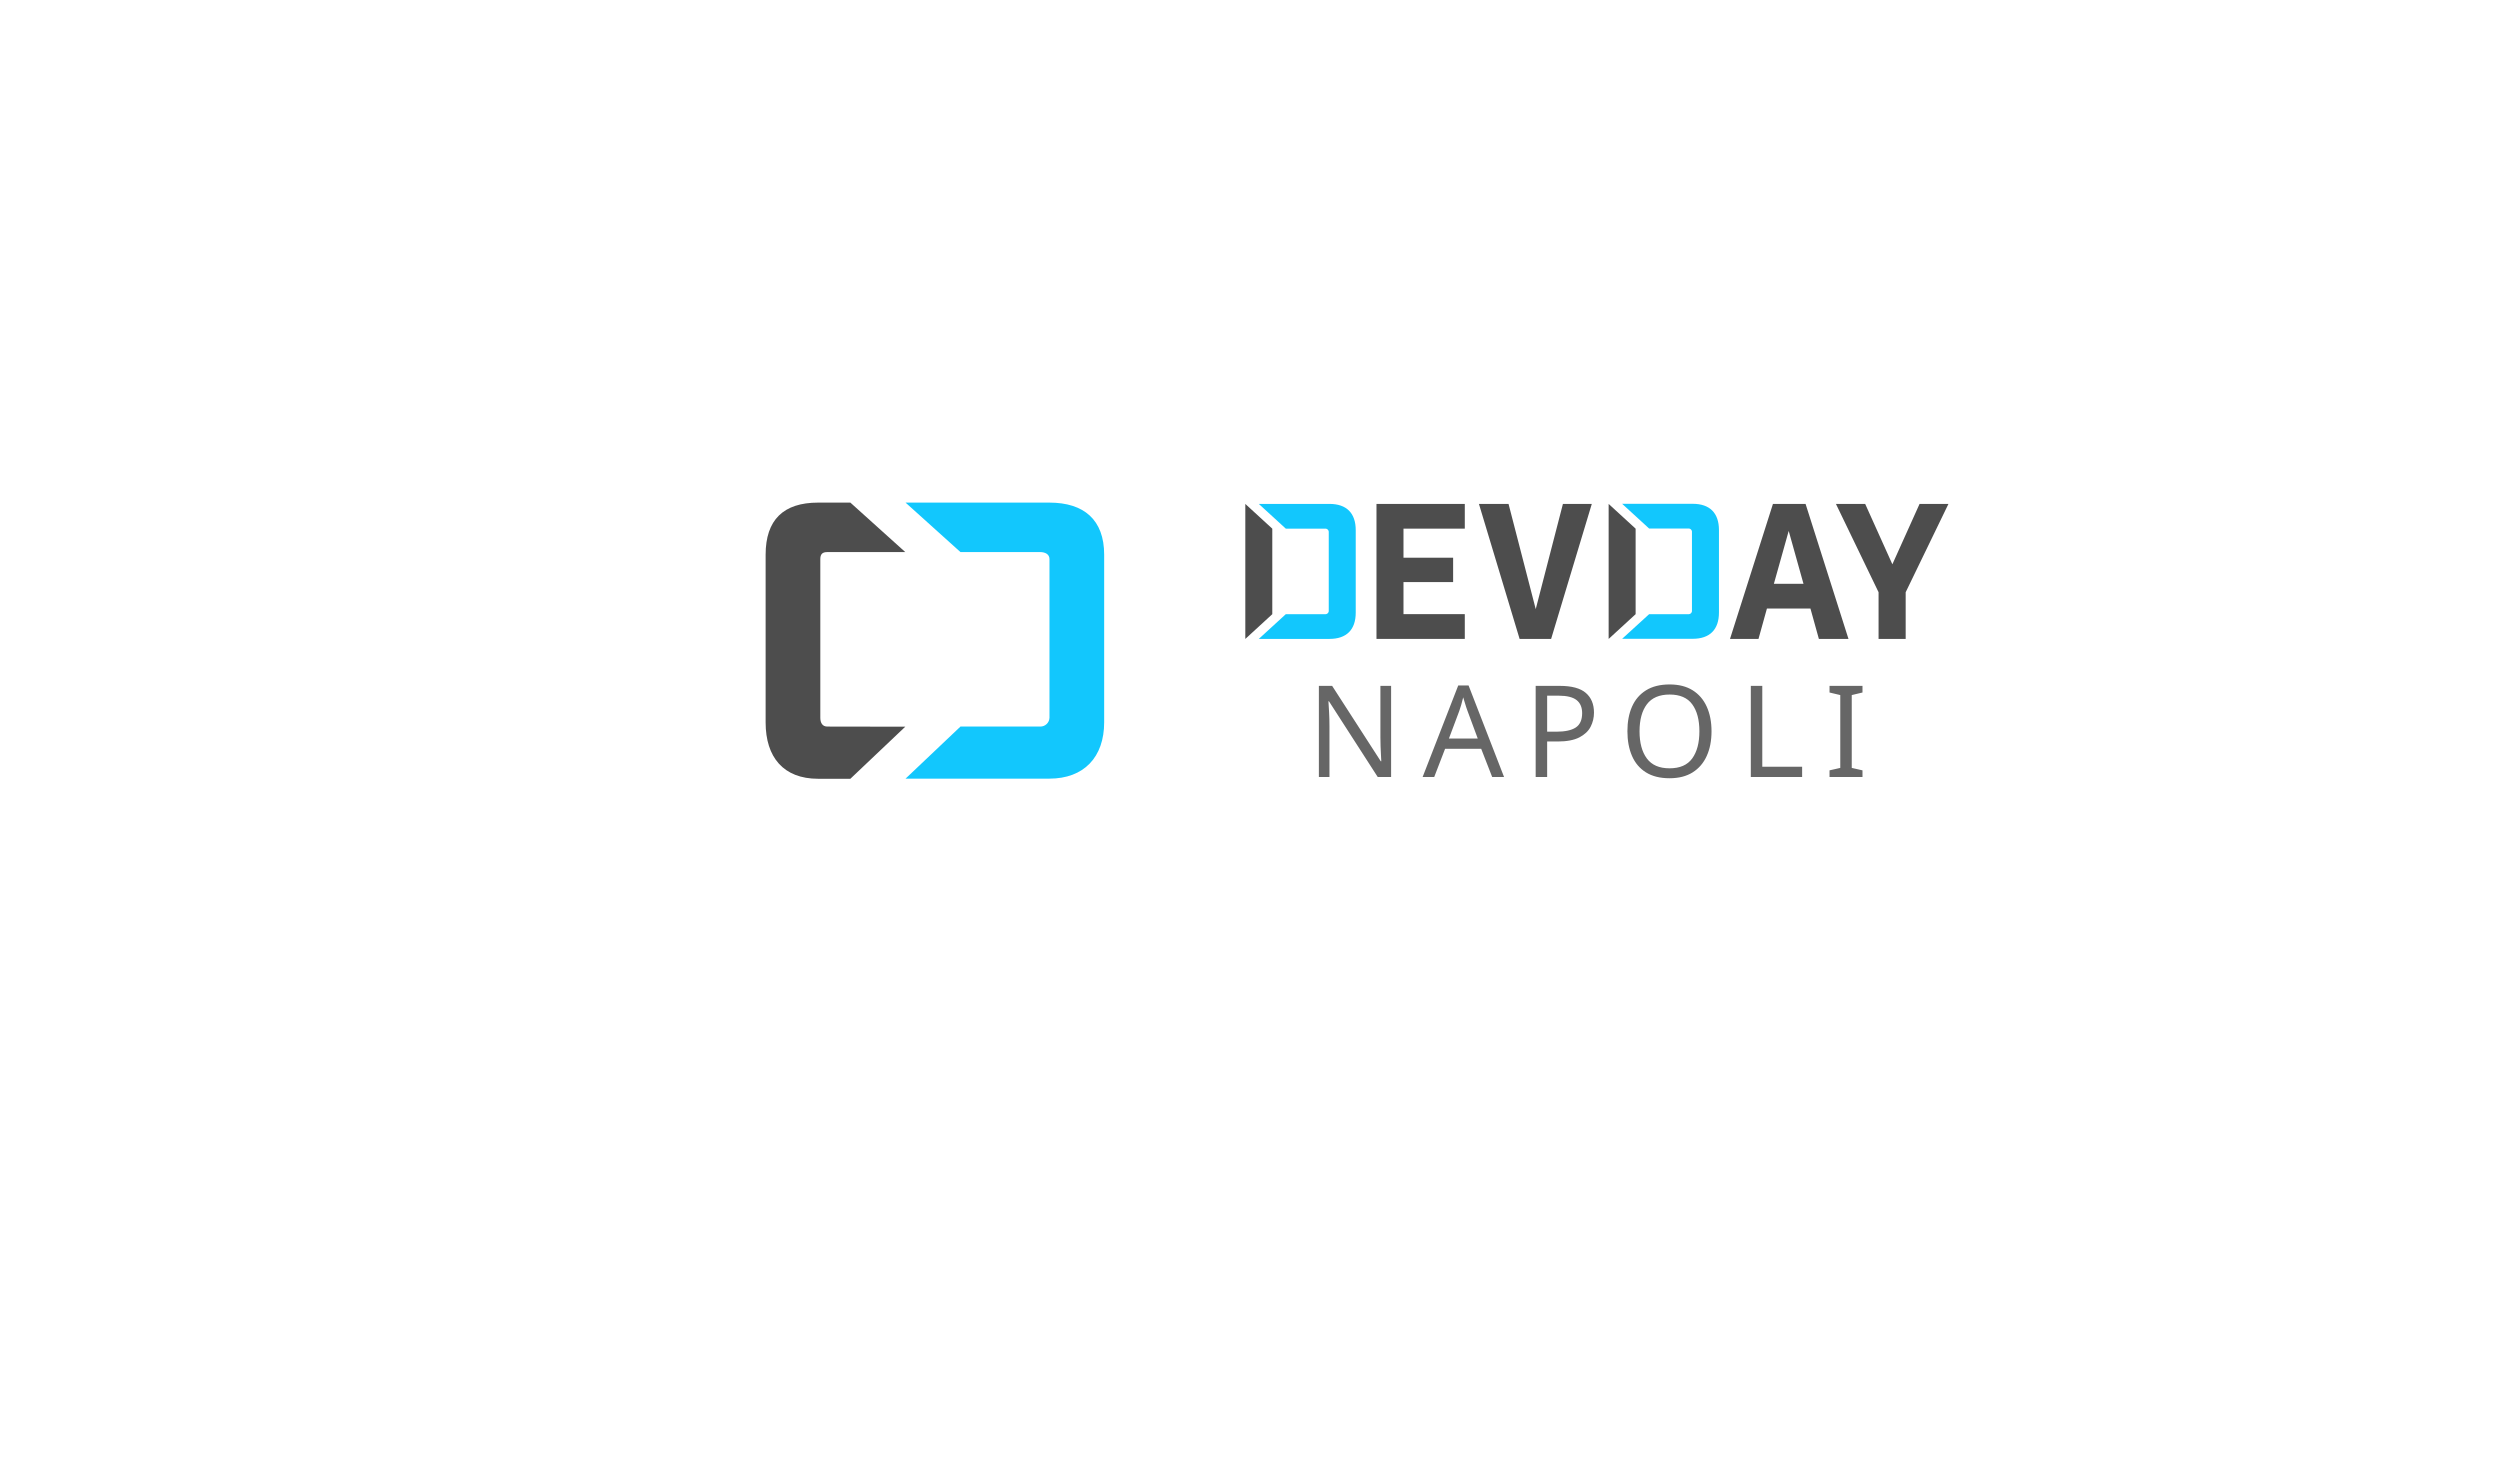
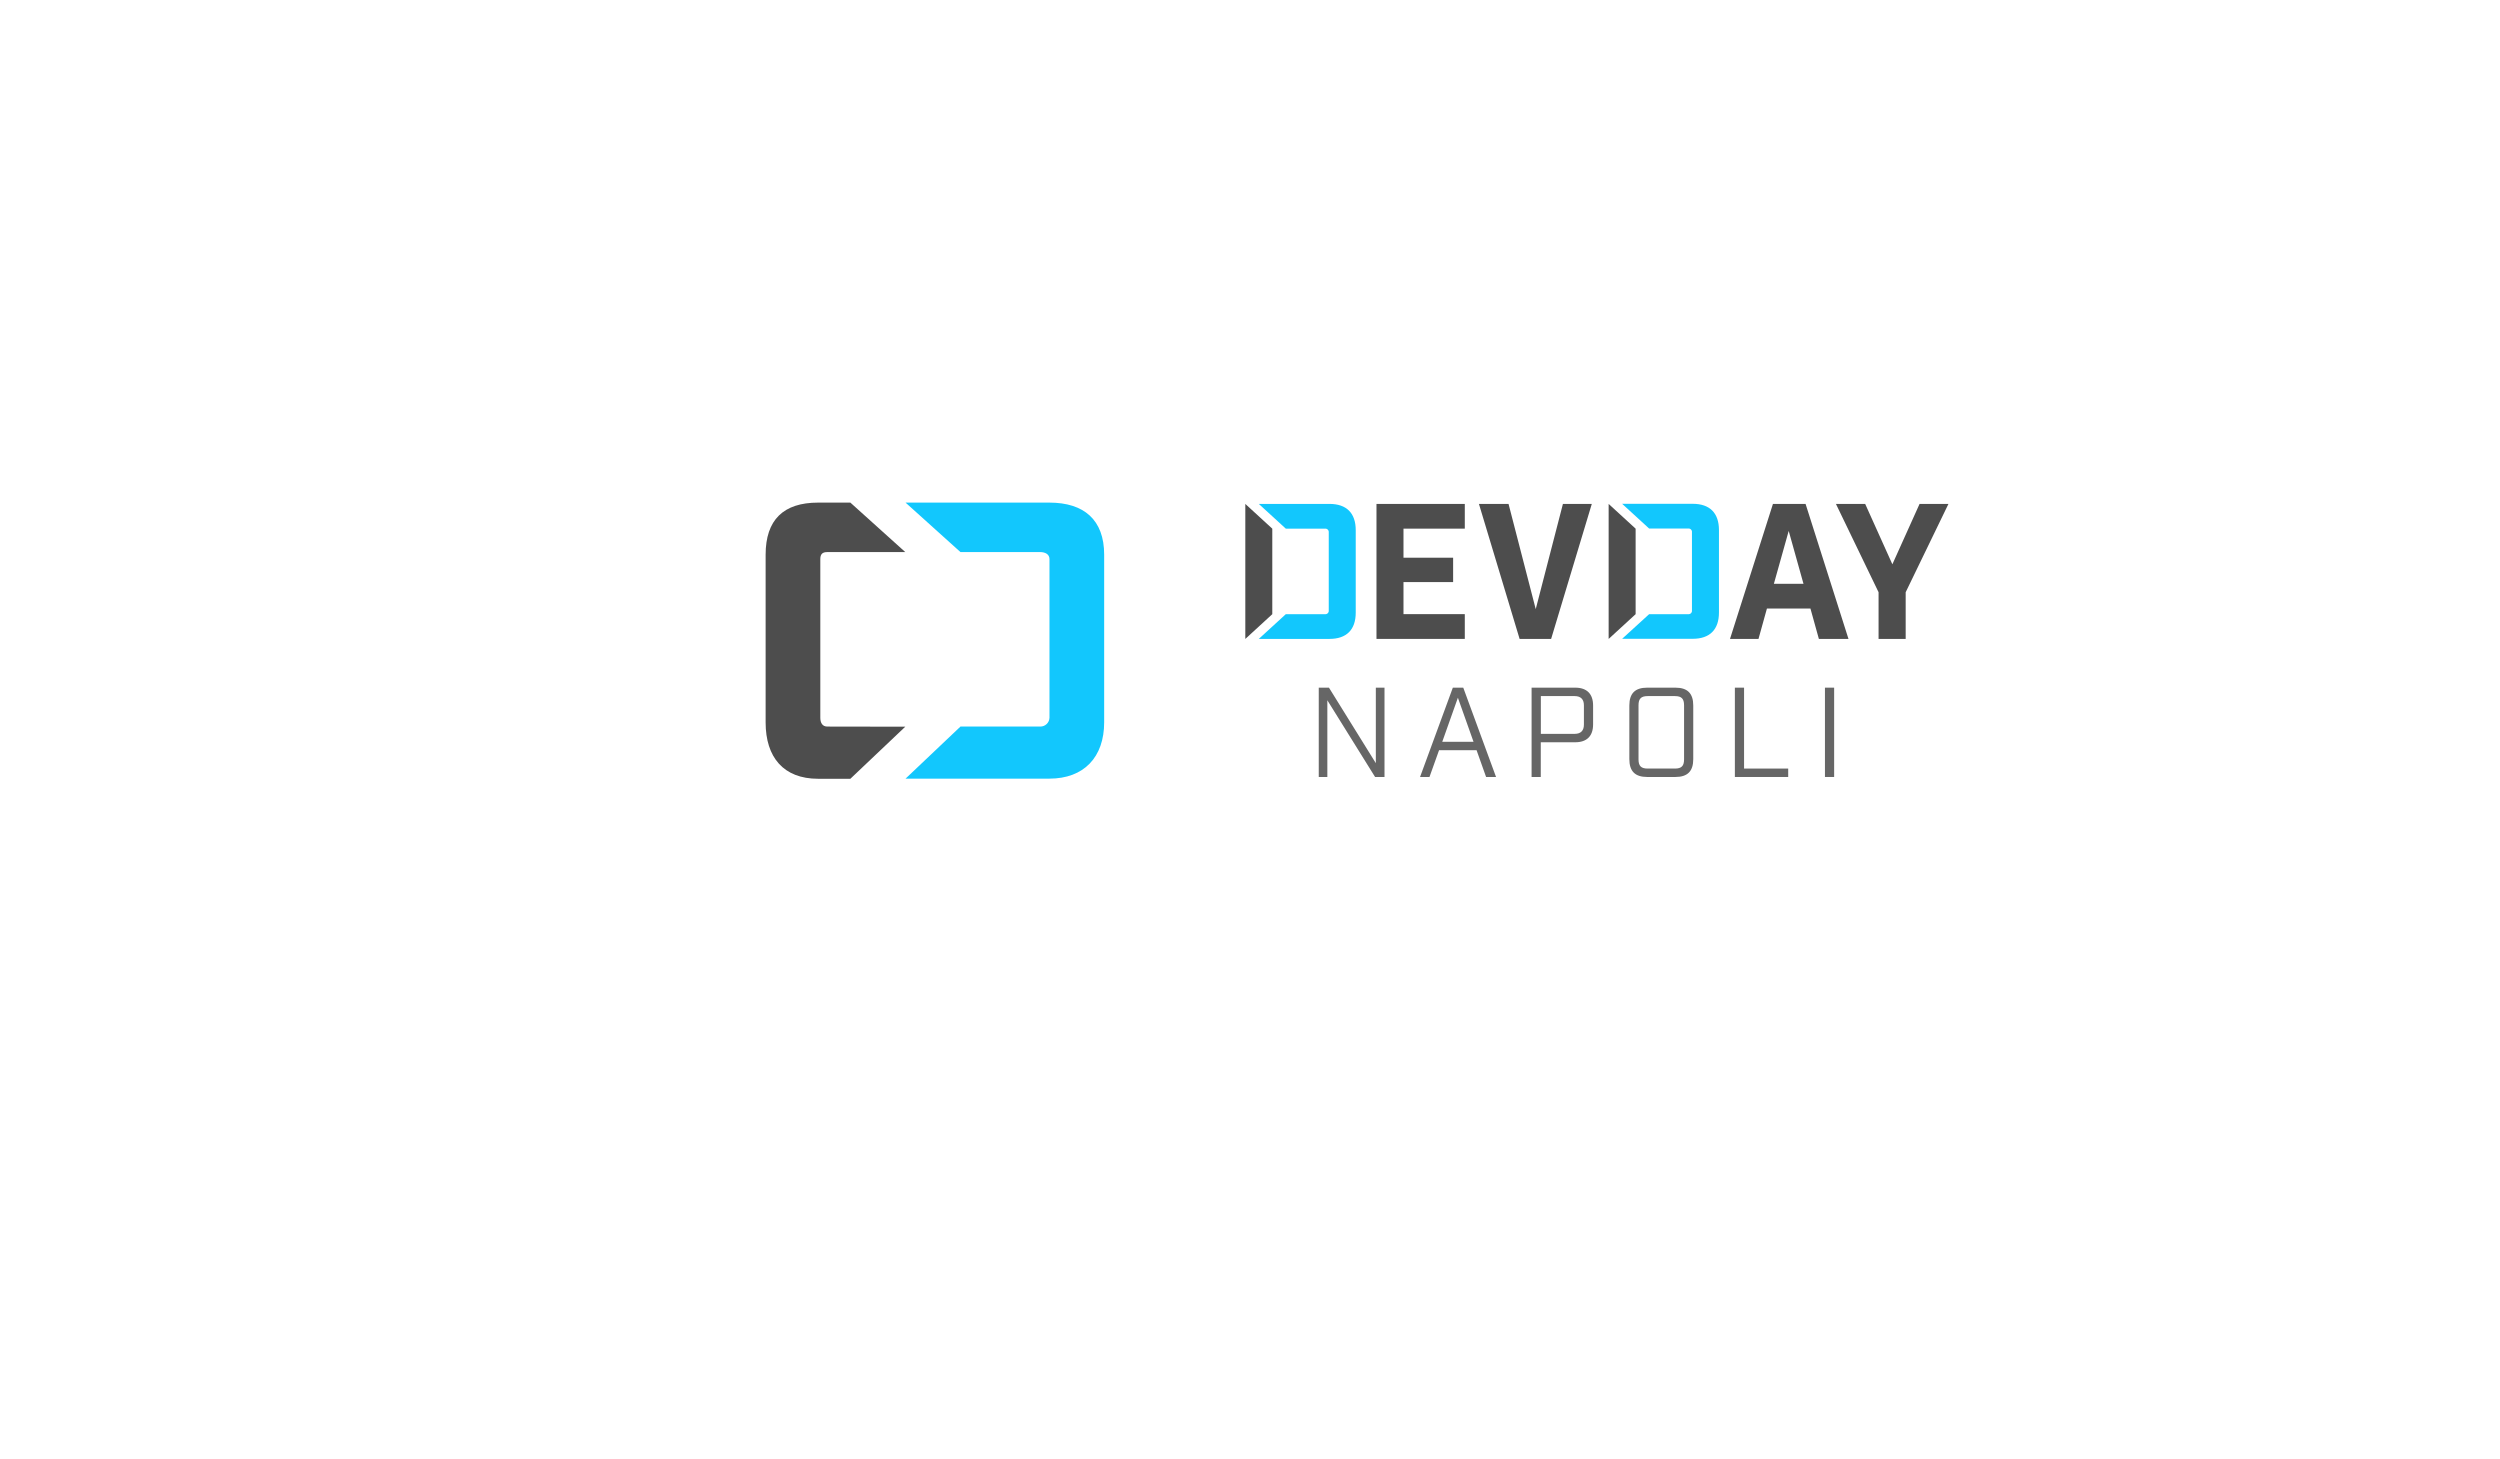
<svg xmlns="http://www.w3.org/2000/svg" id="Design" viewBox="0 0 960 560">
  <defs>
-     <style>.cls-1{font-size:49px;fill:#666;font-family:Industry-Book, Industry;letter-spacing:0.15em;}.cls-2{fill:#4d4d4d;}.cls-3{fill:#12c7fd;}</style>
+     <style>.cls-1{fill:#666;}.cls-2{fill:#4d4d4d;}.cls-3{fill:#12c7fd;}</style>
  </defs>
-   <text class="cls-1" transform="translate(501.7 298.36)">NAPOLI</text>
+   <path class="cls-1" d="M506.4,264.06h3.92l18,29v-29h3.33v34.3h-3.62l-18.33-29.45v29.45H506.4Z" />
+   <path class="cls-1" d="M567,288.07h-14.4l-3.68,10.29h-3.62l12.59-34.3h4l12.59,34.3h-3.82Zm-1.17-3.23-6-16.91-6,16.91Z" />
+   <path class="cls-1" d="M588.13,264.06h16.76c4.46,0,6.86,2.4,6.86,6.86v7.25c0,4.46-2.4,6.86-6.86,6.86H591.66v13.33h-3.53Zm16.56,17.74c2.31,0,3.53-1.22,3.53-3.53v-7.45c0-2.3-1.22-3.52-3.53-3.52h-13v14.5Z" />
+   <path class="cls-1" d="M625.67,291.5V270.92c0-4.65,2.2-6.86,6.86-6.86h10.82c4.66,0,6.86,2.21,6.86,6.86V291.5c0,4.66-2.2,6.86-6.86,6.86H632.53C627.87,298.36,625.67,296.16,625.67,291.5Zm17.49,3.63c2.55,0,3.52-1,3.52-3.53V270.82c0-2.54-1-3.52-3.52-3.52H632.72c-2.55,0-3.53,1-3.53,3.52V291.6c0,2.55,1,3.53,3.53,3.53Z" />
+   <path class="cls-1" d="M666.19,264.06h3.53v31.07h16.95v3.23H666.19Z" />
+   <path class="cls-1" d="M700.78,264.06h3.53v34.3h-3.53Z" />
  <path class="cls-2" d="M317.68,279c-1.9,0-2.68-1.47-2.68-3.38V214.71c0-1.91.78-2.71,2.68-2.71h29.95l-21.09-19H314.17C300.84,193,294,199.62,294,213v64.43c0,13.33,6.84,21.62,20.17,21.62h12.37l21.09-20Z" />
  <path class="cls-3" d="M402.94,193H347.73l21.09,19h30.6c1.91,0,3.58.8,3.58,2.71v60.91a3.5,3.5,0,0,1-3.58,3.38h-30.6l-21.09,20h55.21c13.32,0,21.06-8.29,21.06-21.62V213C424,199.62,416.26,193,402.94,193Z" />
  <path class="cls-3" d="M493.75,235.84H508.8a1.29,1.29,0,0,0,1.44-1.44v-30A1.3,1.3,0,0,0,508.8,203H493.75l-10.37-9.5h27.14c6.55,0,10.08,3.53,10.08,10.08v31.68c0,6.55-3.53,10.08-10.08,10.08H483.38Z" />
  <path class="cls-2" d="M562.48,193.51V203H538.94v11.16H558v9.36H538.94v12.31h23.54v9.51H528.57V193.51Z" />
  <path class="cls-2" d="M595.63,245.35h-12.1l-15.62-51.84h11.37l10.44,40.39,10.44-40.39h11.09Z" />
  <path class="cls-2" d="M678.5,233.68l-3.24,11.67H664.32l16.49-51.84h12.53l16.48,51.84H698.45l-3.24-11.67Zm8.36-29.8-5.69,20.3h11.37Z" />
  <path class="cls-2" d="M721.37,245.35V227.42L705,193.51h11.23l10.44,23.18,10.44-23.18h11.09l-16.42,33.91v17.93Z" />
  <polygon class="cls-2" points="478.2 245.35 478.2 193.51 488.56 203.01 488.56 235.84 478.2 245.35" />
  <path class="cls-3" d="M633.27,235.84h15a1.29,1.29,0,0,0,1.44-1.44v-30a1.29,1.29,0,0,0-1.44-1.44h-15l-10.37-9.5H650c6.55,0,10.08,3.53,10.08,10.08v31.68c0,6.55-3.53,10.08-10.08,10.08H622.9Z" />
  <polygon class="cls-2" points="617.72 245.35 617.72 193.51 628.08 203.01 628.08 235.84 617.72 245.35" />
</svg>
